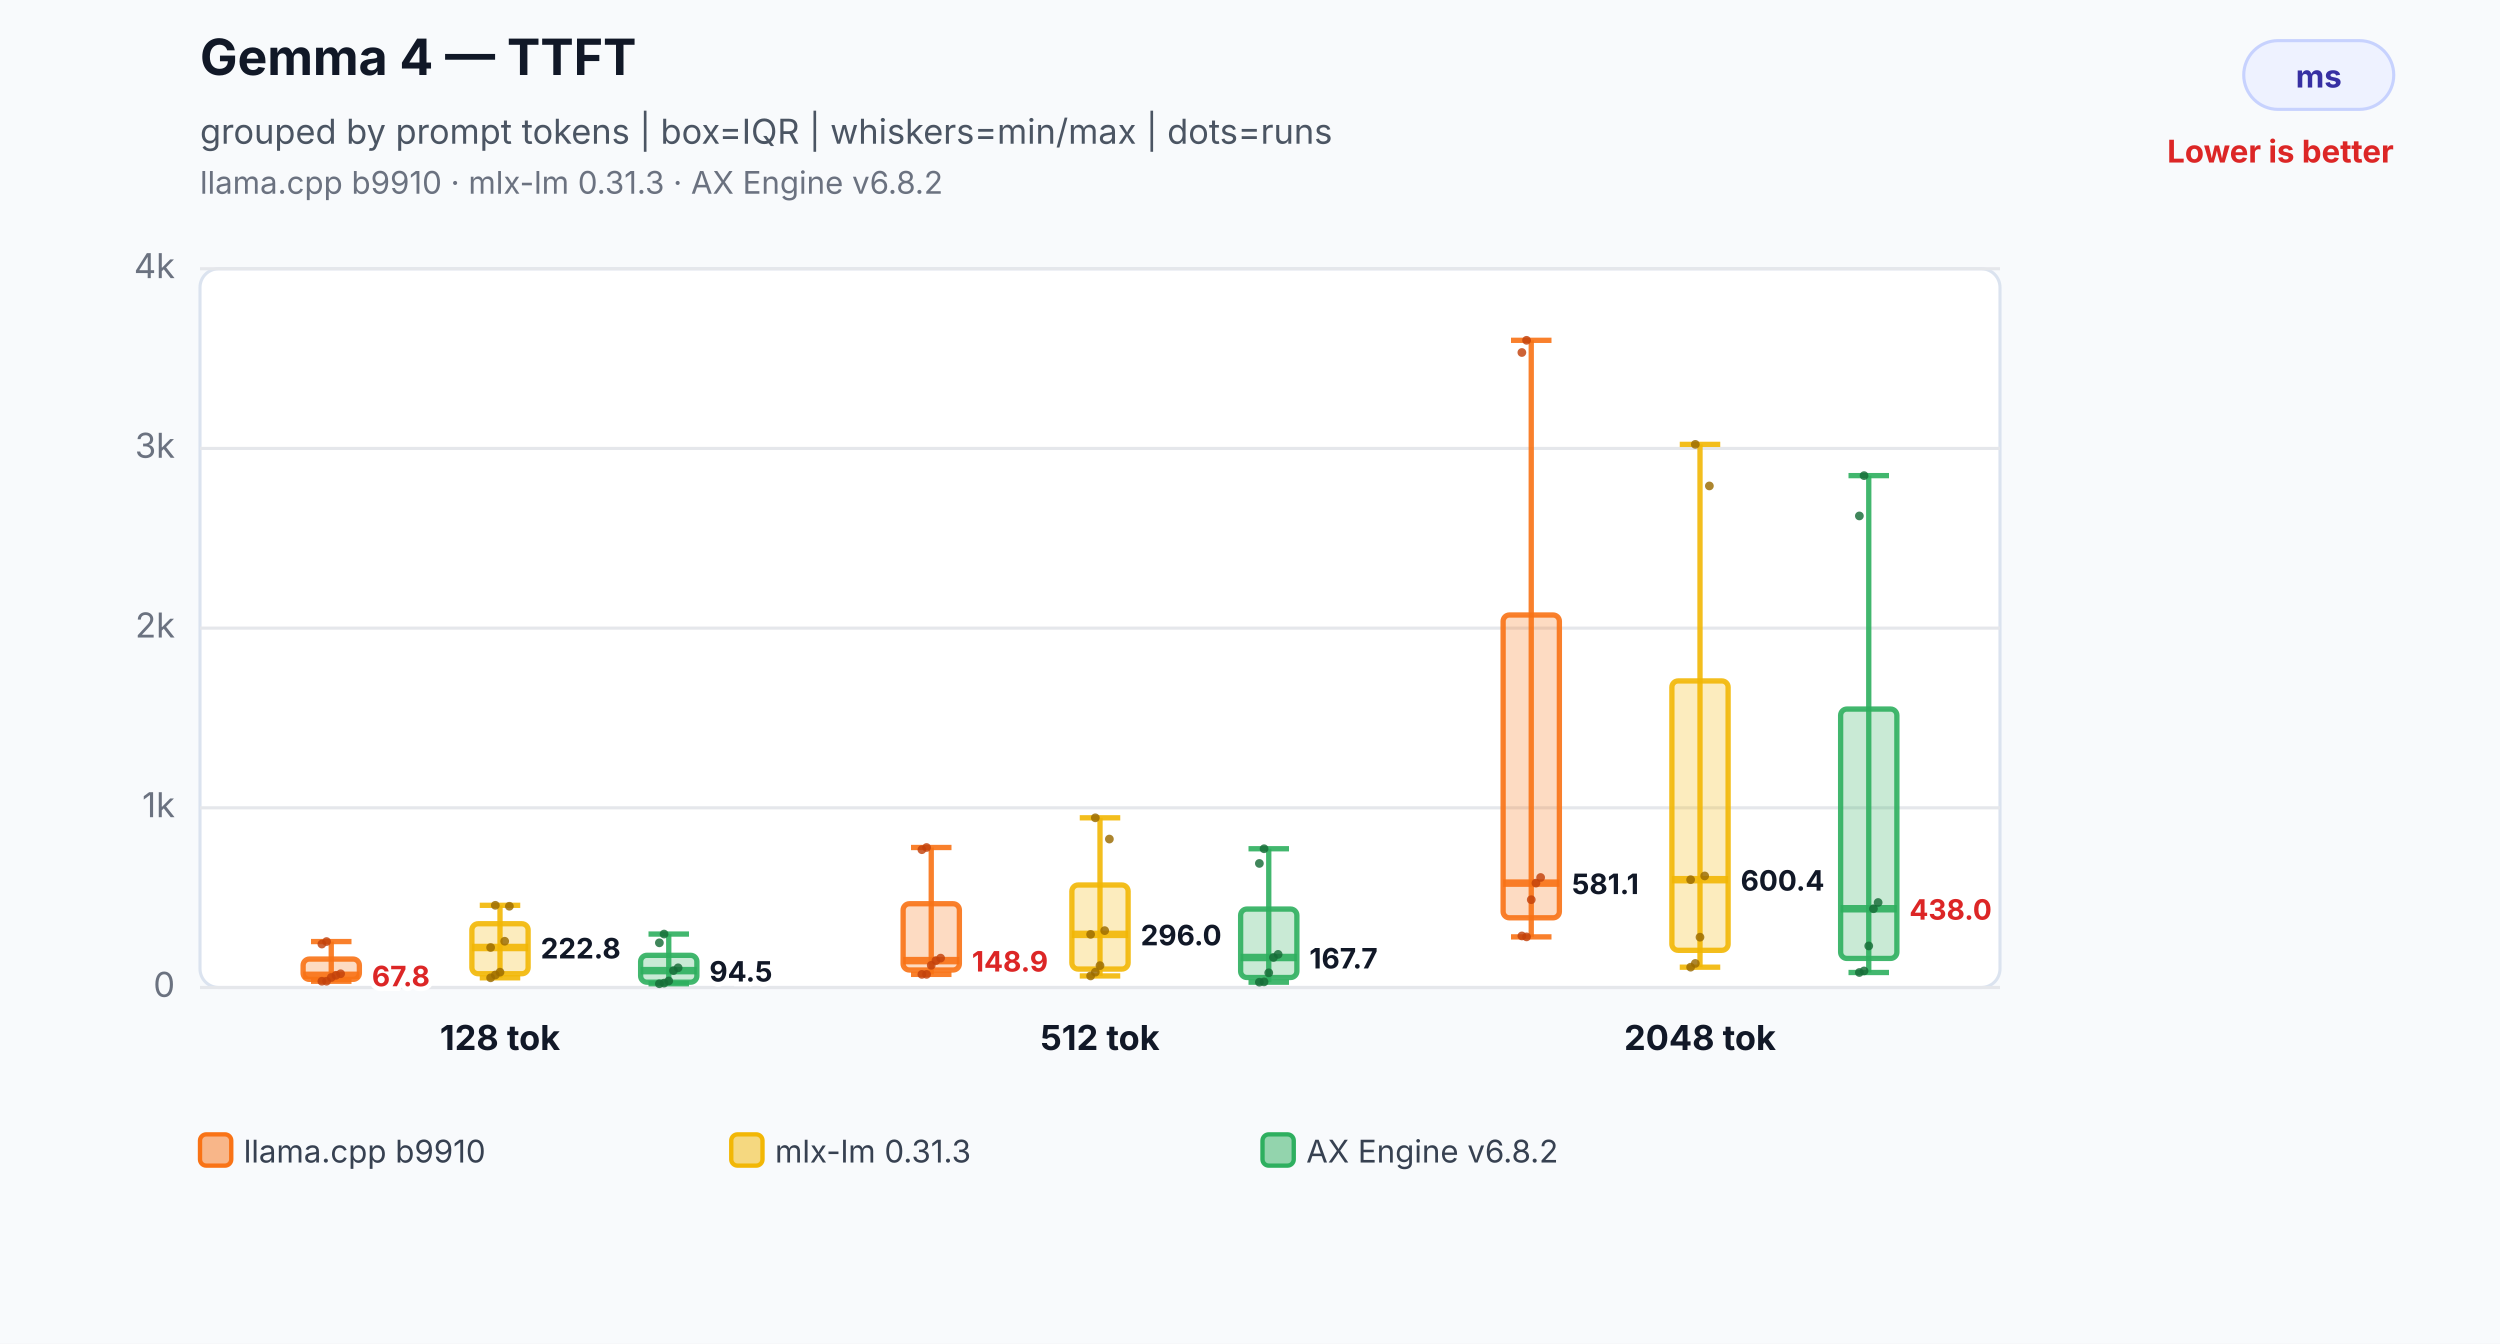
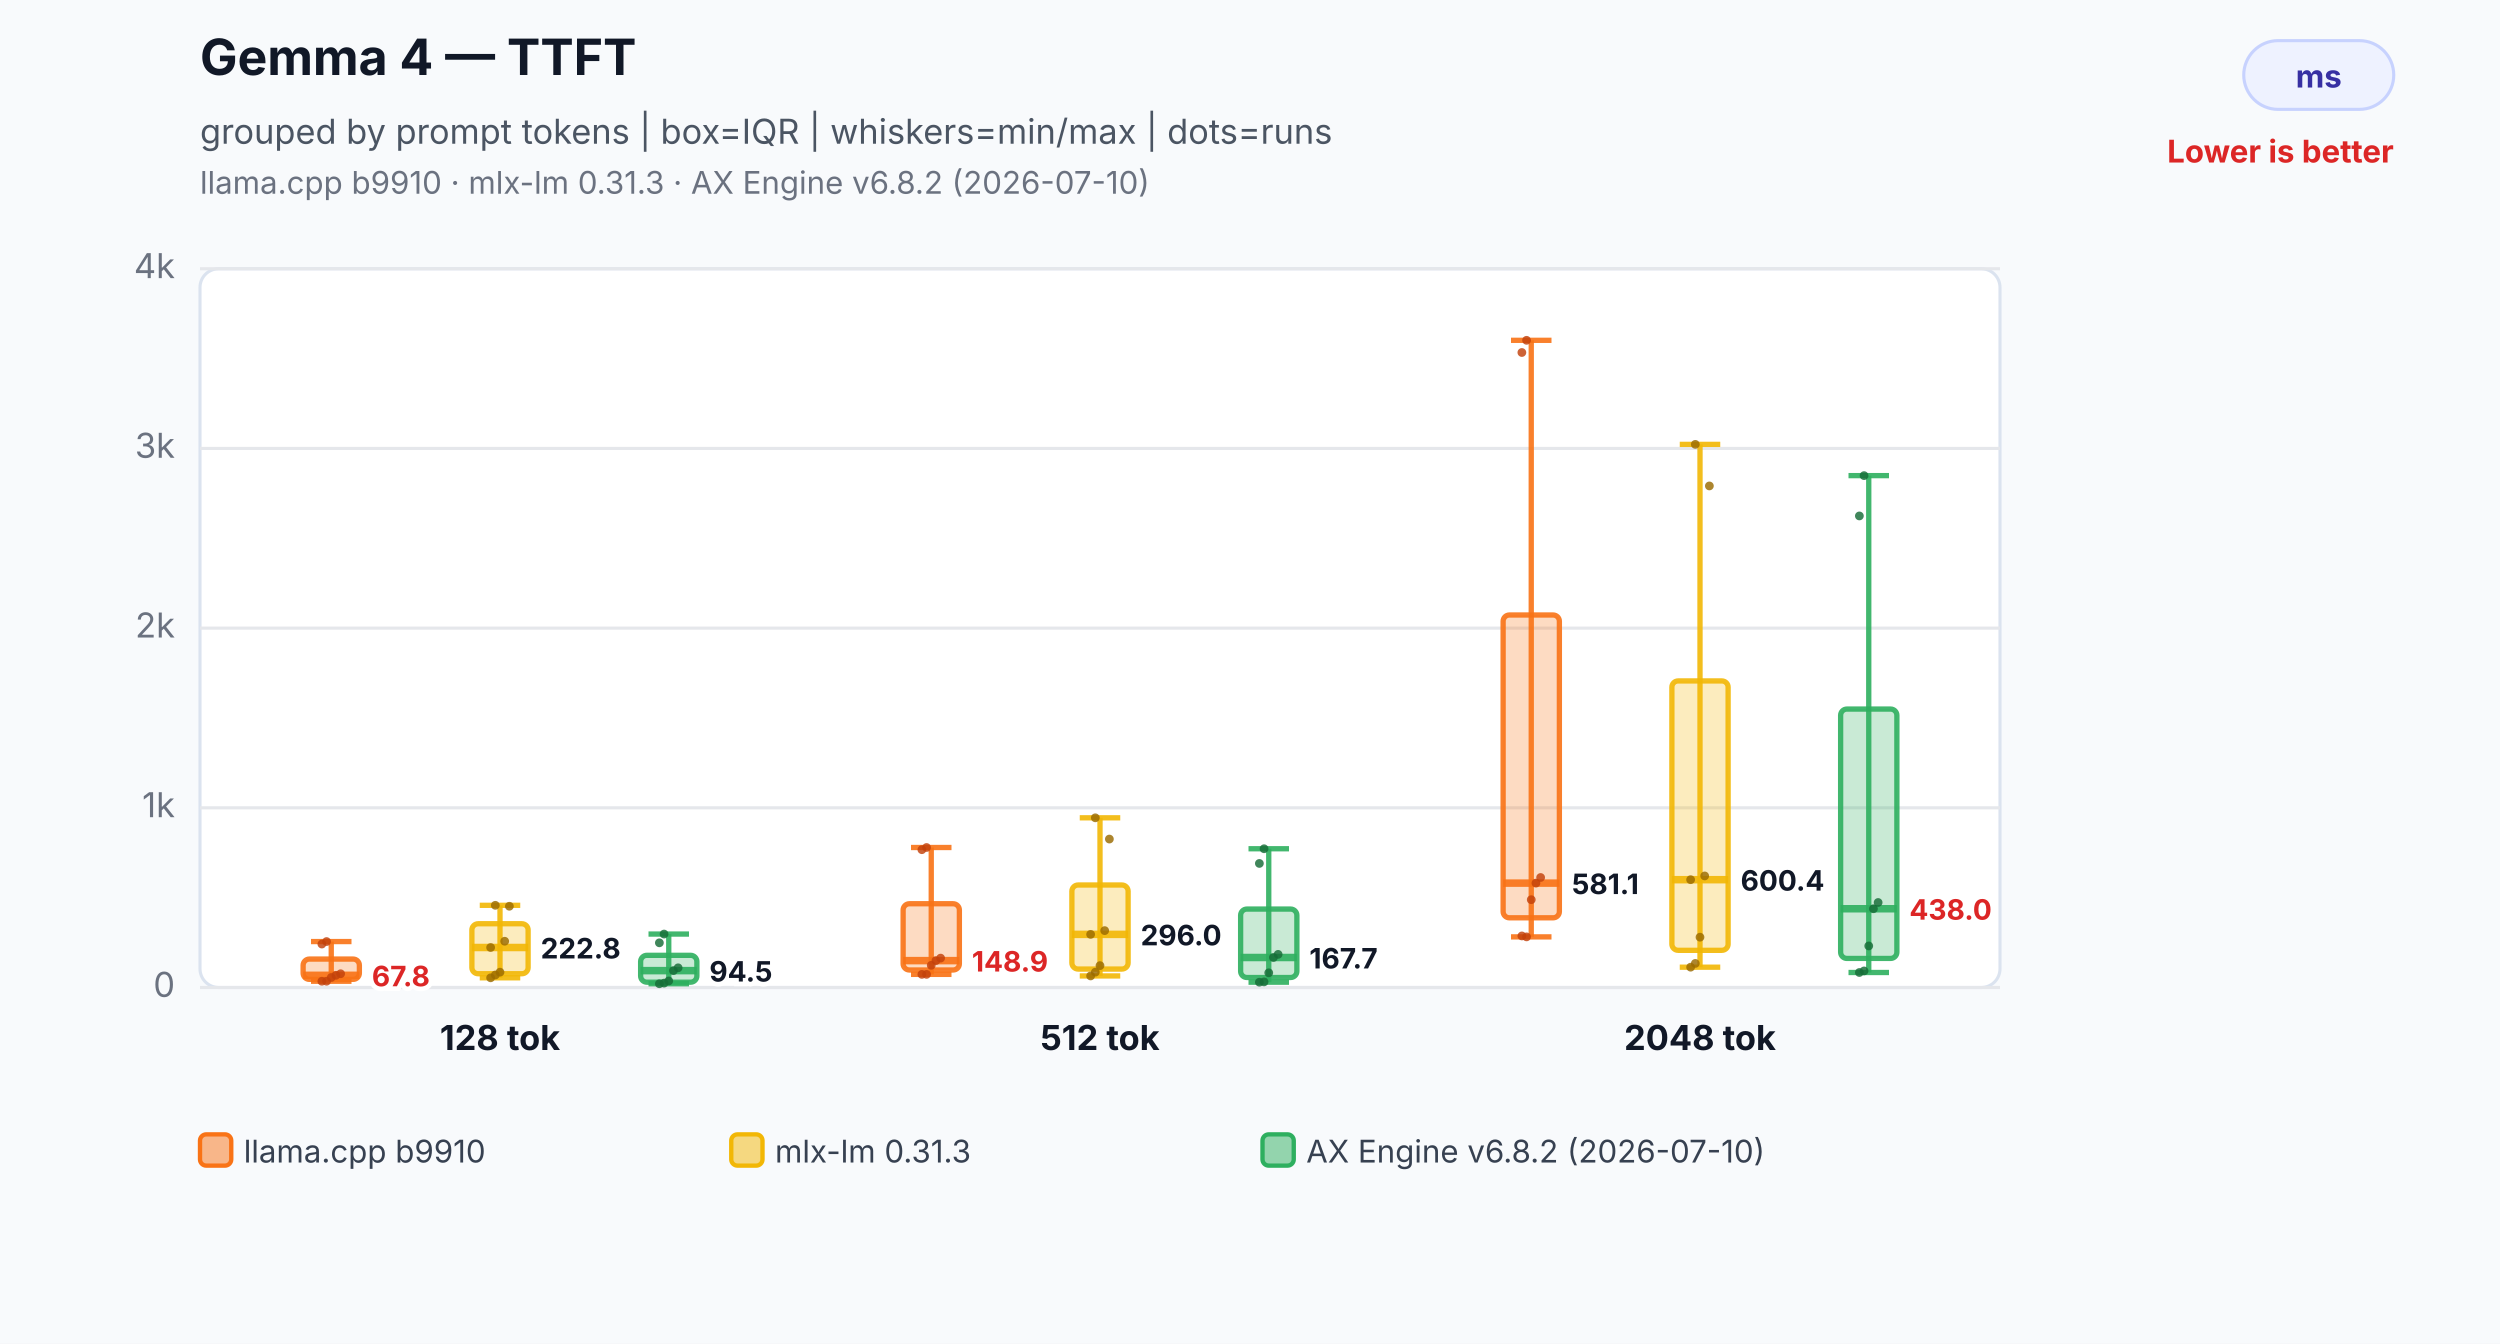
<svg xmlns="http://www.w3.org/2000/svg" width="800" height="430" viewBox="0 0 800 430" role="img" aria-labelledby="title desc">
  <rect width="800" height="430" fill="#f8fafc" />
  <text x="64" y="24" font-family="Inter,Segoe UI,Arial,sans-serif" font-size="16" font-weight="700" fill="#111827">Gemma 4 — TTFT</text>
  <text x="64" y="46" font-family="Inter,Segoe UI,Arial,sans-serif" font-size="11" fill="#4b5563">grouped by prompt tokens | box=IQR | whiskers=min/max | dots=runs</text>
-   <text x="64" y="62" font-family="Inter,Segoe UI,Arial,sans-serif" font-size="10" fill="#6b7280">llama.cpp b9910 · mlx-lm 0.31.3 · AX Engine v6.8.2</text>
+   <text x="64" y="62" font-family="Inter,Segoe UI,Arial,sans-serif" font-size="10" fill="#6b7280">llama.cpp b9910 · mlx-lm 0.31.3 · AX Engine v6.8.2 (2026-07-10)</text>
  <rect x="718" y="13" width="48" height="22" rx="11" fill="#eef2ff" stroke="#c7d2fe" />
  <text x="742.0" y="28" text-anchor="middle" font-family="Inter,Segoe UI,Arial,sans-serif" font-size="10" font-weight="700" fill="#3730a3">ms</text>
  <text x="766" y="52" text-anchor="end" font-family="Inter,Segoe UI,Arial,sans-serif" font-size="10" font-weight="700" fill="#dc2626">Lower is better</text>
  <rect x="64" y="86" width="576" height="230" rx="6" fill="#ffffff" stroke="#dbe3ef" />
  <line x1="64" y1="316.0" x2="640" y2="316.0" stroke="#e5e7eb" stroke-width="1" />
  <text x="56" y="319.0" text-anchor="end" font-family="Inter,Segoe UI,Arial,sans-serif" font-size="11" fill="#6b7280">0</text>
  <line x1="64" y1="258.5" x2="640" y2="258.5" stroke="#e5e7eb" stroke-width="1" />
  <text x="56" y="261.5" text-anchor="end" font-family="Inter,Segoe UI,Arial,sans-serif" font-size="11" fill="#6b7280">1k</text>
  <line x1="64" y1="201.0" x2="640" y2="201.0" stroke="#e5e7eb" stroke-width="1" />
  <text x="56" y="204.0" text-anchor="end" font-family="Inter,Segoe UI,Arial,sans-serif" font-size="11" fill="#6b7280">2k</text>
  <line x1="64" y1="143.5" x2="640" y2="143.5" stroke="#e5e7eb" stroke-width="1" />
  <text x="56" y="146.5" text-anchor="end" font-family="Inter,Segoe UI,Arial,sans-serif" font-size="11" fill="#6b7280">3k</text>
  <line x1="64" y1="86.0" x2="640" y2="86.0" stroke="#e5e7eb" stroke-width="1" />
  <text x="56" y="89.0" text-anchor="end" font-family="Inter,Segoe UI,Arial,sans-serif" font-size="11" fill="#6b7280">4k</text>
  <line x1="106" y1="301.3" x2="106" y2="314.0" stroke="#f97316" stroke-opacity="0.9" stroke-width="1.7" />
  <line x1="99.52" y1="301.3" x2="112.48" y2="301.3" stroke="#f97316" stroke-opacity="0.9" stroke-width="1.7" />
  <line x1="99.52" y1="314.0" x2="112.48" y2="314.0" stroke="#f97316" stroke-opacity="0.9" stroke-width="1.7" />
  <rect x="97" y="306.9" width="18" height="6.5" rx="2" fill="#f97316" fill-opacity="0.26" stroke="#f97316" stroke-opacity="0.9" stroke-width="1.7" />
  <line x1="97" y1="312.1" x2="115" y2="312.1" stroke="#f97316" stroke-opacity="0.9" stroke-width="2.4" />
  <text x="119" y="315.6" text-anchor="start" font-family="Inter,Segoe UI,Arial,sans-serif" font-size="9" font-weight="700" fill="#dc2626" stroke="#ffffff" stroke-width="3" paint-order="stroke">67.8</text>
  <circle cx="103" cy="314.0" r="1.4" fill="#c2410c" fill-opacity="0.82" />
  <circle cx="104.5" cy="314.0" r="1.4" fill="#c2410c" fill-opacity="0.82" />
  <circle cx="106" cy="312.8" r="1.4" fill="#c2410c" fill-opacity="0.82" />
  <circle cx="107.5" cy="312.1" r="1.4" fill="#c2410c" fill-opacity="0.82" />
  <circle cx="109" cy="311.6" r="1.4" fill="#c2410c" fill-opacity="0.82" />
  <circle cx="103" cy="302.1" r="1.4" fill="#c2410c" fill-opacity="0.82" />
  <circle cx="104.5" cy="301.3" r="1.4" fill="#c2410c" fill-opacity="0.82" />
  <line x1="160" y1="289.7" x2="160" y2="312.9" stroke="#f2b705" stroke-opacity="0.9" stroke-width="1.7" />
  <line x1="153.52" y1="289.7" x2="166.48" y2="289.7" stroke="#f2b705" stroke-opacity="0.9" stroke-width="1.7" />
  <line x1="153.52" y1="312.9" x2="166.48" y2="312.9" stroke="#f2b705" stroke-opacity="0.9" stroke-width="1.7" />
  <rect x="151" y="295.6" width="18" height="16.0" rx="2" fill="#f2b705" fill-opacity="0.26" stroke="#f2b705" stroke-opacity="0.9" stroke-width="1.7" />
  <line x1="151" y1="303.2" x2="169" y2="303.2" stroke="#f2b705" stroke-opacity="0.9" stroke-width="2.4" />
  <text x="173" y="306.7" text-anchor="start" font-family="Inter,Segoe UI,Arial,sans-serif" font-size="9" font-weight="700" fill="#111827" stroke="#ffffff" stroke-width="3" paint-order="stroke">222.8</text>
  <circle cx="157" cy="312.9" r="1.4" fill="#9a6a00" fill-opacity="0.82" />
  <circle cx="158.5" cy="312.0" r="1.4" fill="#9a6a00" fill-opacity="0.82" />
  <circle cx="160" cy="311.1" r="1.4" fill="#9a6a00" fill-opacity="0.82" />
  <circle cx="161.5" cy="301.2" r="1.4" fill="#9a6a00" fill-opacity="0.82" />
  <circle cx="163" cy="290.0" r="1.4" fill="#9a6a00" fill-opacity="0.82" />
  <circle cx="157" cy="303.2" r="1.4" fill="#9a6a00" fill-opacity="0.82" />
  <circle cx="158.5" cy="289.7" r="1.4" fill="#9a6a00" fill-opacity="0.82" />
  <line x1="214" y1="298.9" x2="214" y2="314.8" stroke="#2eaf5f" stroke-opacity="0.9" stroke-width="1.7" />
  <line x1="207.52" y1="298.9" x2="220.48" y2="298.9" stroke="#2eaf5f" stroke-opacity="0.9" stroke-width="1.7" />
  <line x1="207.52" y1="314.8" x2="220.48" y2="314.8" stroke="#2eaf5f" stroke-opacity="0.9" stroke-width="1.7" />
  <rect x="205" y="305.7" width="18" height="8.6" rx="2" fill="#2eaf5f" fill-opacity="0.26" stroke="#2eaf5f" stroke-opacity="0.9" stroke-width="1.7" />
  <line x1="205" y1="310.6" x2="223" y2="310.6" stroke="#2eaf5f" stroke-opacity="0.9" stroke-width="2.4" />
  <text x="227" y="314.1" text-anchor="start" font-family="Inter,Segoe UI,Arial,sans-serif" font-size="9" font-weight="700" fill="#111827" stroke="#ffffff" stroke-width="3" paint-order="stroke">94.5</text>
  <circle cx="211" cy="314.8" r="1.4" fill="#176c37" fill-opacity="0.82" />
  <circle cx="212.5" cy="314.6" r="1.4" fill="#176c37" fill-opacity="0.82" />
  <circle cx="214" cy="313.9" r="1.4" fill="#176c37" fill-opacity="0.82" />
  <circle cx="215.5" cy="310.6" r="1.4" fill="#176c37" fill-opacity="0.82" />
  <circle cx="217" cy="309.7" r="1.4" fill="#176c37" fill-opacity="0.82" />
  <circle cx="211" cy="301.7" r="1.4" fill="#176c37" fill-opacity="0.82" />
  <circle cx="212.5" cy="298.9" r="1.4" fill="#176c37" fill-opacity="0.82" />
  <text x="160" y="336" text-anchor="middle" font-family="Inter,Segoe UI,Arial,sans-serif" font-size="11" font-weight="700" fill="#111827">128 tok</text>
  <line x1="298" y1="271.2" x2="298" y2="311.8" stroke="#f97316" stroke-opacity="0.9" stroke-width="1.7" />
  <line x1="291.52" y1="271.2" x2="304.48" y2="271.2" stroke="#f97316" stroke-opacity="0.9" stroke-width="1.7" />
  <line x1="291.52" y1="311.8" x2="304.48" y2="311.8" stroke="#f97316" stroke-opacity="0.9" stroke-width="1.7" />
  <rect x="289" y="289.2" width="18" height="21.2" rx="2" fill="#f97316" fill-opacity="0.26" stroke="#f97316" stroke-opacity="0.9" stroke-width="1.7" />
  <line x1="289" y1="307.4" x2="307" y2="307.4" stroke="#f97316" stroke-opacity="0.9" stroke-width="2.4" />
  <text x="311" y="310.9" text-anchor="start" font-family="Inter,Segoe UI,Arial,sans-serif" font-size="9" font-weight="700" fill="#dc2626" stroke="#ffffff" stroke-width="3" paint-order="stroke">148.9</text>
  <circle cx="295" cy="311.8" r="1.4" fill="#c2410c" fill-opacity="0.82" />
  <circle cx="296.5" cy="311.8" r="1.4" fill="#c2410c" fill-opacity="0.82" />
  <circle cx="298" cy="308.9" r="1.4" fill="#c2410c" fill-opacity="0.82" />
  <circle cx="299.5" cy="307.4" r="1.4" fill="#c2410c" fill-opacity="0.82" />
  <circle cx="301" cy="306.6" r="1.4" fill="#c2410c" fill-opacity="0.82" />
  <circle cx="295" cy="271.9" r="1.4" fill="#c2410c" fill-opacity="0.82" />
  <circle cx="296.5" cy="271.2" r="1.4" fill="#c2410c" fill-opacity="0.82" />
  <line x1="352" y1="261.7" x2="352" y2="312.3" stroke="#f2b705" stroke-opacity="0.9" stroke-width="1.7" />
  <line x1="345.52" y1="261.7" x2="358.48" y2="261.7" stroke="#f2b705" stroke-opacity="0.9" stroke-width="1.7" />
  <line x1="345.52" y1="312.3" x2="358.48" y2="312.3" stroke="#f2b705" stroke-opacity="0.9" stroke-width="1.7" />
  <rect x="343" y="283.2" width="18" height="26.9" rx="2" fill="#f2b705" fill-opacity="0.26" stroke="#f2b705" stroke-opacity="0.9" stroke-width="1.7" />
  <line x1="343" y1="299.0" x2="361" y2="299.0" stroke="#f2b705" stroke-opacity="0.9" stroke-width="2.4" />
  <text x="365" y="302.5" text-anchor="start" font-family="Inter,Segoe UI,Arial,sans-serif" font-size="9" font-weight="700" fill="#111827" stroke="#ffffff" stroke-width="3" paint-order="stroke">296.0</text>
  <circle cx="349" cy="312.3" r="1.4" fill="#9a6a00" fill-opacity="0.82" />
  <circle cx="350.5" cy="311.1" r="1.4" fill="#9a6a00" fill-opacity="0.82" />
  <circle cx="352" cy="309.0" r="1.4" fill="#9a6a00" fill-opacity="0.82" />
  <circle cx="353.5" cy="297.8" r="1.4" fill="#9a6a00" fill-opacity="0.82" />
  <circle cx="355" cy="268.5" r="1.4" fill="#9a6a00" fill-opacity="0.82" />
  <circle cx="349" cy="299.0" r="1.4" fill="#9a6a00" fill-opacity="0.82" />
  <circle cx="350.5" cy="261.7" r="1.4" fill="#9a6a00" fill-opacity="0.82" />
  <line x1="406" y1="271.6" x2="406" y2="314.3" stroke="#2eaf5f" stroke-opacity="0.9" stroke-width="1.7" />
  <line x1="399.52" y1="271.6" x2="412.48" y2="271.6" stroke="#2eaf5f" stroke-opacity="0.9" stroke-width="1.7" />
  <line x1="399.52" y1="314.3" x2="412.48" y2="314.3" stroke="#2eaf5f" stroke-opacity="0.9" stroke-width="1.7" />
  <rect x="397" y="290.9" width="18" height="21.9" rx="2" fill="#2eaf5f" fill-opacity="0.26" stroke="#2eaf5f" stroke-opacity="0.9" stroke-width="1.7" />
  <line x1="397" y1="306.4" x2="415" y2="306.4" stroke="#2eaf5f" stroke-opacity="0.9" stroke-width="2.4" />
  <text x="419" y="309.9" text-anchor="start" font-family="Inter,Segoe UI,Arial,sans-serif" font-size="9" font-weight="700" fill="#111827" stroke="#ffffff" stroke-width="3" paint-order="stroke">167.7</text>
  <circle cx="403" cy="314.3" r="1.4" fill="#176c37" fill-opacity="0.82" />
  <circle cx="404.5" cy="314.2" r="1.4" fill="#176c37" fill-opacity="0.82" />
  <circle cx="406" cy="311.3" r="1.4" fill="#176c37" fill-opacity="0.82" />
  <circle cx="407.5" cy="306.4" r="1.4" fill="#176c37" fill-opacity="0.82" />
  <circle cx="409" cy="305.4" r="1.4" fill="#176c37" fill-opacity="0.82" />
  <circle cx="403" cy="276.3" r="1.4" fill="#176c37" fill-opacity="0.82" />
  <circle cx="404.5" cy="271.6" r="1.4" fill="#176c37" fill-opacity="0.82" />
  <text x="352" y="336" text-anchor="middle" font-family="Inter,Segoe UI,Arial,sans-serif" font-size="11" font-weight="700" fill="#111827">512 tok</text>
  <line x1="490" y1="108.9" x2="490" y2="299.8" stroke="#f97316" stroke-opacity="0.9" stroke-width="1.7" />
  <line x1="483.52" y1="108.9" x2="496.48" y2="108.9" stroke="#f97316" stroke-opacity="0.9" stroke-width="1.7" />
  <line x1="483.52" y1="299.8" x2="496.48" y2="299.8" stroke="#f97316" stroke-opacity="0.9" stroke-width="1.7" />
  <rect x="481" y="196.8" width="18" height="96.9" rx="2" fill="#f97316" fill-opacity="0.26" stroke="#f97316" stroke-opacity="0.9" stroke-width="1.7" />
  <line x1="481" y1="282.6" x2="499" y2="282.6" stroke="#f97316" stroke-opacity="0.9" stroke-width="2.4" />
  <text x="503" y="286.1" text-anchor="start" font-family="Inter,Segoe UI,Arial,sans-serif" font-size="9" font-weight="700" fill="#111827" stroke="#ffffff" stroke-width="3" paint-order="stroke">581.1</text>
  <circle cx="487" cy="299.5" r="1.4" fill="#c2410c" fill-opacity="0.82" />
  <circle cx="488.5" cy="299.8" r="1.4" fill="#c2410c" fill-opacity="0.82" />
  <circle cx="490" cy="287.9" r="1.4" fill="#c2410c" fill-opacity="0.82" />
  <circle cx="491.5" cy="282.6" r="1.4" fill="#c2410c" fill-opacity="0.82" />
  <circle cx="493" cy="280.8" r="1.4" fill="#c2410c" fill-opacity="0.82" />
  <circle cx="487" cy="112.8" r="1.4" fill="#c2410c" fill-opacity="0.82" />
  <circle cx="488.5" cy="108.9" r="1.4" fill="#c2410c" fill-opacity="0.82" />
  <line x1="544" y1="142.2" x2="544" y2="309.5" stroke="#f2b705" stroke-opacity="0.9" stroke-width="1.7" />
  <line x1="537.52" y1="142.2" x2="550.48" y2="142.2" stroke="#f2b705" stroke-opacity="0.9" stroke-width="1.7" />
  <line x1="537.52" y1="309.5" x2="550.48" y2="309.5" stroke="#f2b705" stroke-opacity="0.9" stroke-width="1.7" />
  <rect x="535" y="217.9" width="18" height="86.2" rx="2" fill="#f2b705" fill-opacity="0.26" stroke="#f2b705" stroke-opacity="0.9" stroke-width="1.7" />
  <line x1="535" y1="281.5" x2="553" y2="281.5" stroke="#f2b705" stroke-opacity="0.9" stroke-width="2.4" />
  <text x="557" y="285.0" text-anchor="start" font-family="Inter,Segoe UI,Arial,sans-serif" font-size="9" font-weight="700" fill="#111827" stroke="#ffffff" stroke-width="3" paint-order="stroke">600.4</text>
  <circle cx="541" cy="309.5" r="1.4" fill="#9a6a00" fill-opacity="0.82" />
  <circle cx="542.5" cy="308.3" r="1.4" fill="#9a6a00" fill-opacity="0.82" />
  <circle cx="544" cy="299.9" r="1.4" fill="#9a6a00" fill-opacity="0.82" />
  <circle cx="545.5" cy="280.3" r="1.4" fill="#9a6a00" fill-opacity="0.82" />
  <circle cx="547" cy="155.5" r="1.4" fill="#9a6a00" fill-opacity="0.82" />
  <circle cx="541" cy="281.5" r="1.4" fill="#9a6a00" fill-opacity="0.82" />
  <circle cx="542.5" cy="142.2" r="1.4" fill="#9a6a00" fill-opacity="0.82" />
  <line x1="598" y1="152.2" x2="598" y2="311.2" stroke="#2eaf5f" stroke-opacity="0.9" stroke-width="1.7" />
  <line x1="591.52" y1="152.2" x2="604.48" y2="152.2" stroke="#2eaf5f" stroke-opacity="0.9" stroke-width="1.7" />
  <line x1="591.52" y1="311.2" x2="604.48" y2="311.2" stroke="#2eaf5f" stroke-opacity="0.9" stroke-width="1.7" />
  <rect x="589" y="226.9" width="18" height="79.8" rx="2" fill="#2eaf5f" fill-opacity="0.26" stroke="#2eaf5f" stroke-opacity="0.9" stroke-width="1.7" />
  <line x1="589" y1="290.8" x2="607" y2="290.8" stroke="#2eaf5f" stroke-opacity="0.9" stroke-width="2.4" />
  <text x="611" y="294.3" text-anchor="start" font-family="Inter,Segoe UI,Arial,sans-serif" font-size="9" font-weight="700" fill="#dc2626" stroke="#ffffff" stroke-width="3" paint-order="stroke">438.0</text>
  <circle cx="595" cy="311.2" r="1.4" fill="#176c37" fill-opacity="0.82" />
  <circle cx="596.5" cy="310.7" r="1.4" fill="#176c37" fill-opacity="0.82" />
  <circle cx="598" cy="302.7" r="1.4" fill="#176c37" fill-opacity="0.82" />
  <circle cx="599.5" cy="290.8" r="1.4" fill="#176c37" fill-opacity="0.82" />
  <circle cx="601" cy="288.8" r="1.4" fill="#176c37" fill-opacity="0.82" />
  <circle cx="595" cy="165.1" r="1.4" fill="#176c37" fill-opacity="0.82" />
  <circle cx="596.5" cy="152.2" r="1.4" fill="#176c37" fill-opacity="0.82" />
  <text x="544" y="336" text-anchor="middle" font-family="Inter,Segoe UI,Arial,sans-serif" font-size="11" font-weight="700" fill="#111827">2048 tok</text>
  <rect x="64" y="363" width="10" height="10" rx="2" fill="#f97316" fill-opacity="0.5" stroke="#f97316" stroke-width="1.4" />
  <text x="78" y="372" font-family="Inter,Segoe UI,Arial,sans-serif" font-size="10" fill="#374151">llama.cpp b9910</text>
  <rect x="234" y="363" width="10" height="10" rx="2" fill="#f2b705" fill-opacity="0.5" stroke="#f2b705" stroke-width="1.4" />
  <text x="248" y="372" font-family="Inter,Segoe UI,Arial,sans-serif" font-size="10" fill="#374151">mlx-lm 0.31.3</text>
  <rect x="404" y="363" width="10" height="10" rx="2" fill="#2eaf5f" fill-opacity="0.5" stroke="#2eaf5f" stroke-width="1.4" />
-   <text x="418" y="372" font-family="Inter,Segoe UI,Arial,sans-serif" font-size="10" fill="#374151">AX Engine v6.8.2</text>
+   <text x="418" y="372" font-family="Inter,Segoe UI,Arial,sans-serif" font-size="10" fill="#374151">AX Engine v6.8.2 (2026-07-10)</text>
</svg>
